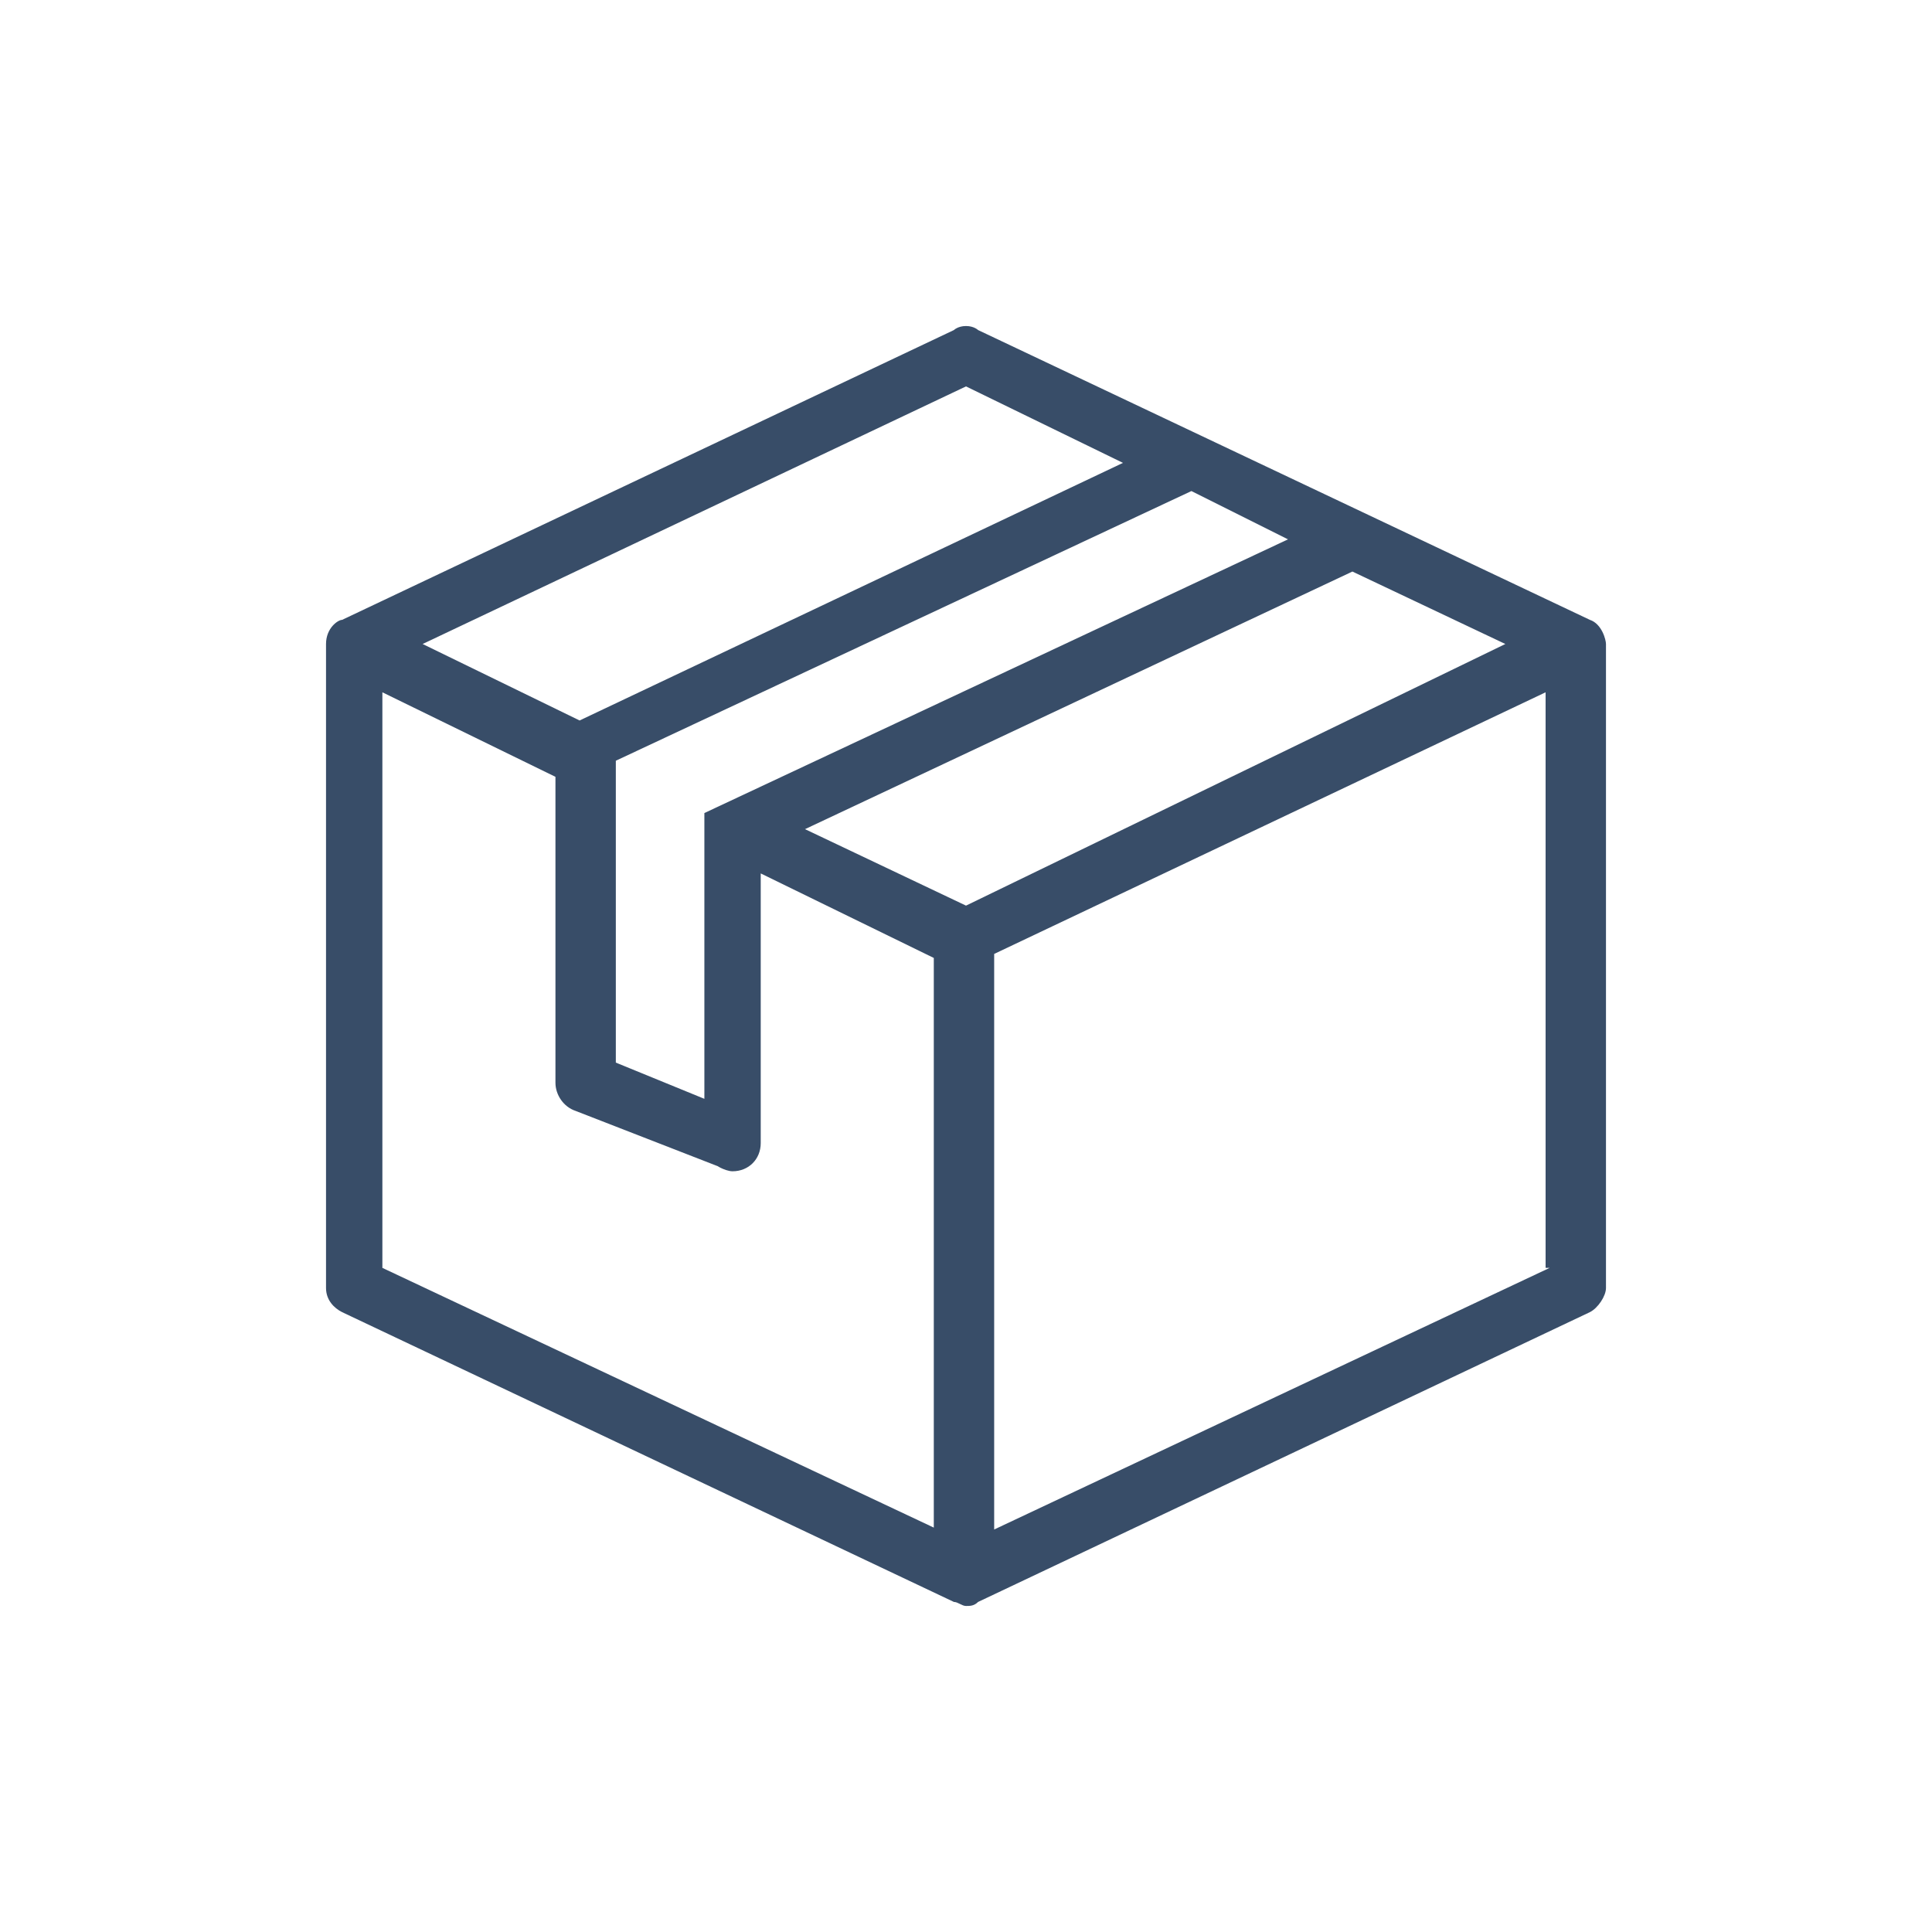
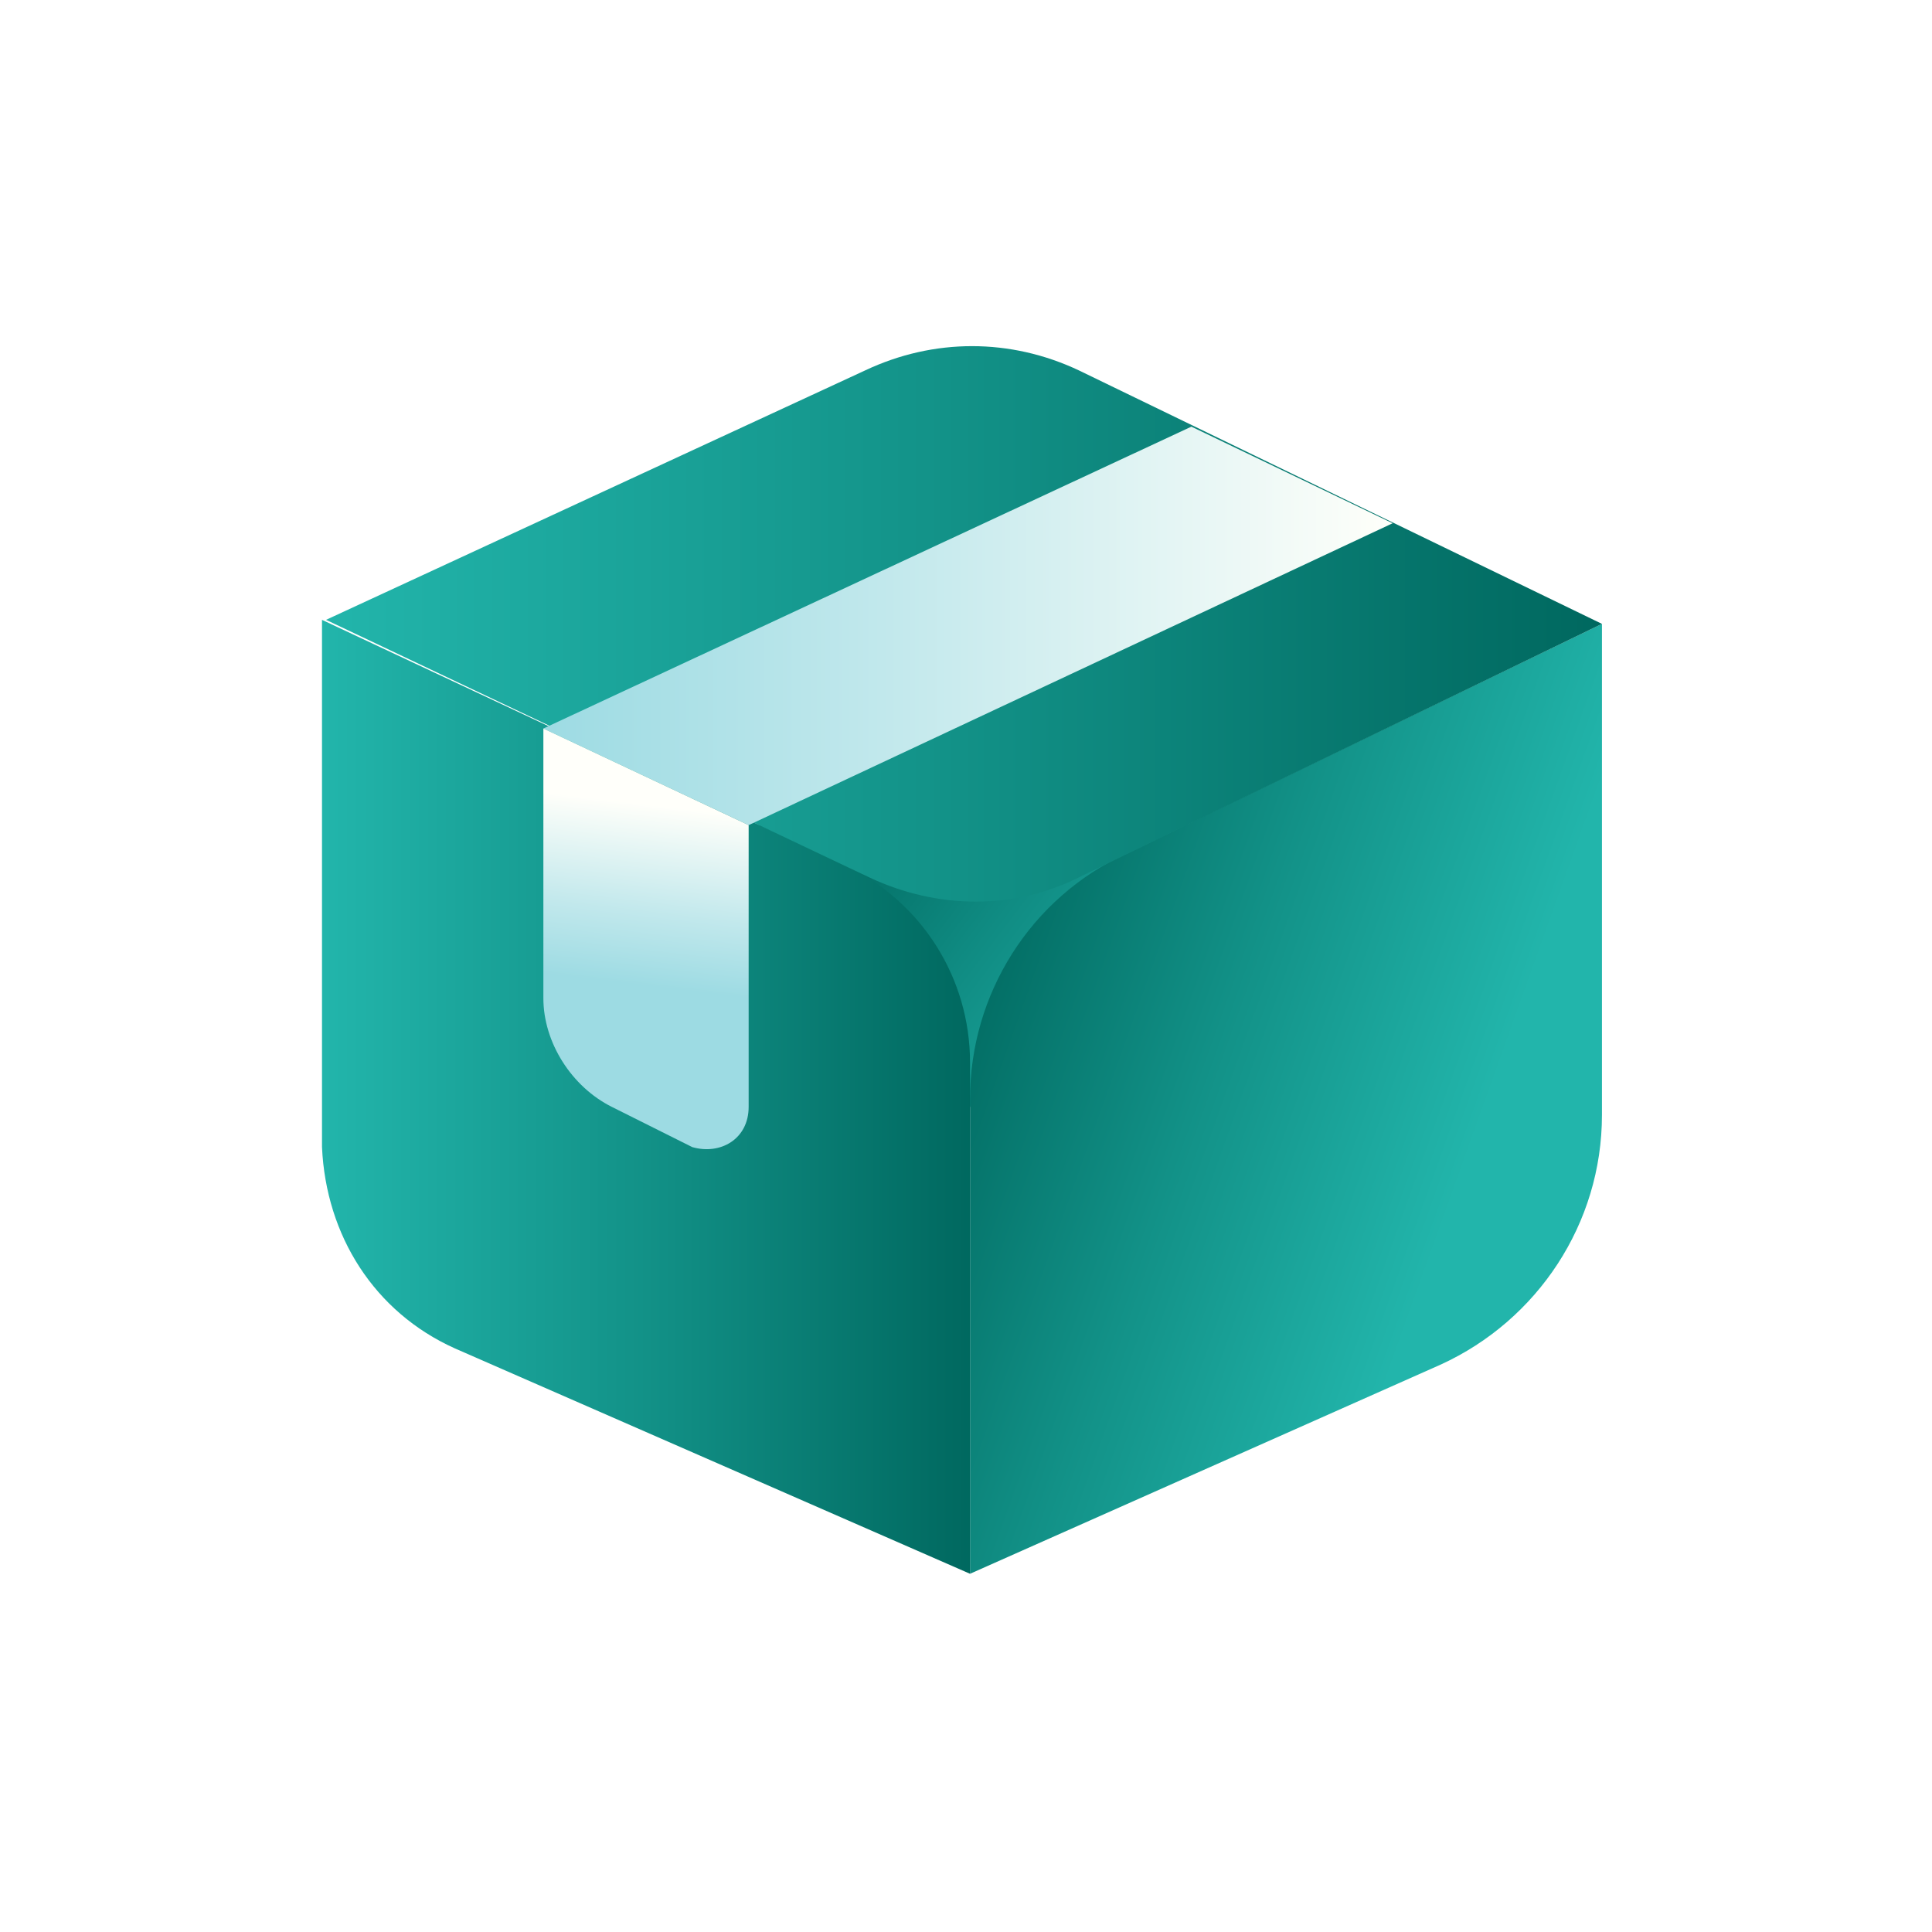
<svg xmlns="http://www.w3.org/2000/svg" version="1.1" id="Layer_1" x="0px" y="0px" viewBox="0 0 48 48" style="enable-background:new 0 0 48 48;" xml:space="preserve">
  <style type="text/css">
	.st0{fill:#384D68;}
+ 	.st1{fill:url(#SVGID_1_);}
+ 	.st2{fill:url(#SVGID_2_);}
+ 	.st3{fill:url(#SVGID_3_);}
+ 	.st4{fill:url(#SVGID_4_);}
+ 	.st5{fill:url(#SVGID_5_);}
+ 	.st6{fill:url(#SVGID_6_);}
</style>
  <g id="ourline">
    <g>
-       <path class="st0" d="M39.5,15.4L39.5,15.4L24.3,8.2c0,0-0.1-0.1-0.3-0.1s-0.3,0.1-0.3,0.1L8.5,15.4c0,0,0,0,0,0    c-0.1,0-0.4,0.2-0.4,0.6V32c0,0.3,0.2,0.5,0.4,0.6l0,0l15.2,7.2l0,0c0.1,0,0.2,0.1,0.3,0.1s0.2,0,0.3-0.1l0,0l15.2-7.2l0,0    c0.2-0.1,0.4-0.4,0.4-0.6V16C39.9,15.9,39.8,15.5,39.5,15.4z M32,13.4l-14.5,6.8v7.1l-2.2-0.9v-7.5l14.3-6.7L32,13.4z M24,9.6    l3.9,1.9l-13.5,6.4L10.5,16L24,9.6z M23.3,38L9.5,31.5V17.2l4.3,2.1v7.6c0,0.3,0.2,0.6,0.5,0.7l0,0l3.6,1.4    c-0.2-0.1,0.1,0.1,0.3,0.1c0.4,0,0.7-0.3,0.7-0.7v-6.7l4.3,2.1V38z M24,22.5l-4-1.9l13.6-6.4l3.8,1.8L24,22.5z M38.5,31.5L24.7,38    V23.7l13.7-6.5V31.5z" />
+       <path class="st0" d="M120.7,17.2L120.7,17.2L105.5,10c0,0-0.1-0.1-0.3-0.1s-0.3,0.1-0.3,0.1l-15.2,7.2l0,0c-0.1,0-0.4,0.2-0.4,0.6    v16c0,0.3,0.2,0.5,0.4,0.6l0,0l15.2,7.2l0,0c0.1,0,0.2,0.1,0.3,0.1s0.2,0,0.3-0.1l0,0l15.2-7.2l0,0c0.2-0.1,0.4-0.4,0.4-0.6v-16    C121.1,17.7,121,17.3,120.7,17.2z M113.2,15.2L98.7,22v7.1l-2.2-0.9v-7.5l14.3-6.7L113.2,15.2z M105.2,11.4l3.9,1.9l-13.5,6.4    l-3.9-1.9L105.2,11.4z M104.5,39.8l-13.8-6.5V19l4.3,2.1v7.6c0,0.3,0.2,0.6,0.5,0.7l0,0l3.6,1.4c-0.2-0.1,0.1,0.1,0.3,0.1    c0.4,0,0.7-0.3,0.7-0.7v-6.7l4.3,2.1L104.5,39.8L104.5,39.8z M105.2,24.3l-4-1.9l13.6-6.4l3.8,1.8L105.2,24.3z M119.7,33.3    l-13.8,6.5V25.5l13.7-6.5L119.7,33.3L119.7,33.3z" />
    </g>
  </g>
+   <linearGradient id="SVGID_1_" gradientUnits="userSpaceOnUse" x1="28.06" y1="28.294" x2="19.552" y2="21.822">
+     <stop offset="0" style="stop-color:#22B5AB" />
+     <stop offset="0.575" style="stop-color:#0F8A81" />
+     <stop offset="1" style="stop-color:#00685F" />
+   </linearGradient>
+   <rect x="17.1" y="20.5" class="st1" width="10.7" height="7" />
+   <linearGradient id="SVGID_2_" gradientUnits="userSpaceOnUse" x1="36.422" y1="28.927" x2="23.424" y2="24.273">
+     <stop offset="0" style="stop-color:#22B5AB" />
+     <stop offset="0.498" style="stop-color:#129187" />
+     <stop offset="1" style="stop-color:#00685F" />
+   </linearGradient>
+   <path class="st2" d="M24.1,27.3v11.8l11.7-5.2c2.4-1.1,4-3.5,4-6.2V15.5l-11.8,5.7C25.6,22.3,24.1,24.7,24.1,27.3z" />
+   <linearGradient id="SVGID_3_" gradientUnits="userSpaceOnUse" x1="8.074" y1="27.254" x2="24.166" y2="27.254">
+     <stop offset="0" style="stop-color:#22B5AB" />
+     <stop offset="0.498" style="stop-color:#129187" />
+     <stop offset="1" style="stop-color:#00685F" />
+   </linearGradient>
+   <path class="st3" d="M11.3,33.5l12.8,5.6V26.4c0-2.1-1.2-4-3.1-4.9l-13-6.1v13.1C8.1,30.7,9.3,32.6,11.3,33.5z" />
+   <linearGradient id="SVGID_4_" gradientUnits="userSpaceOnUse" x1="8.074" y1="15.494" x2="39.755" y2="15.494">
+     <stop offset="0" style="stop-color:#22B5AB" />
+     <stop offset="0.498" style="stop-color:#129187" />
+     <stop offset="1" style="stop-color:#00685F" />
+   </linearGradient>
+   <path class="st4" d="M21.5,9.2L8.1,15.4l13.5,6.4c1.7,0.8,3.6,0.8,5.2,0l13-6.3l-13-6.3C25.1,8.4,23.2,8.4,21.5,9.2z" />
+   <linearGradient id="SVGID_5_" gradientUnits="userSpaceOnUse" x1="13.486" y1="15.555" x2="34.641" y2="15.555">
+     <stop offset="0" style="stop-color:#9DDBE3" />
+     <stop offset="0.398" style="stop-color:#C1E8EC" />
+     <stop offset="1" style="stop-color:#FFFFFA" />
+   </linearGradient>
+   <polygon class="st5" points="29.6,10.6 13.5,18.1 18.6,20.5 34.6,13 " />
+   <linearGradient id="SVGID_6_" gradientUnits="userSpaceOnUse" x1="15.868" y1="24.471" x2="16.4" y2="20.02">
+     <stop offset="0" style="stop-color:#9DDBE3" />
+     <stop offset="0.398" style="stop-color:#C1E8EC" />
+     <stop offset="1" style="stop-color:#FFFFFA" />
+   </linearGradient>
+   <path class="st6" d="M18.6,27.5v-7l-5.1-2.4v6.7c0,1.1,0.7,2.2,1.7,2.7l2,1C17.9,28.7,18.6,28.3,18.6,27.5z" />
</svg>
